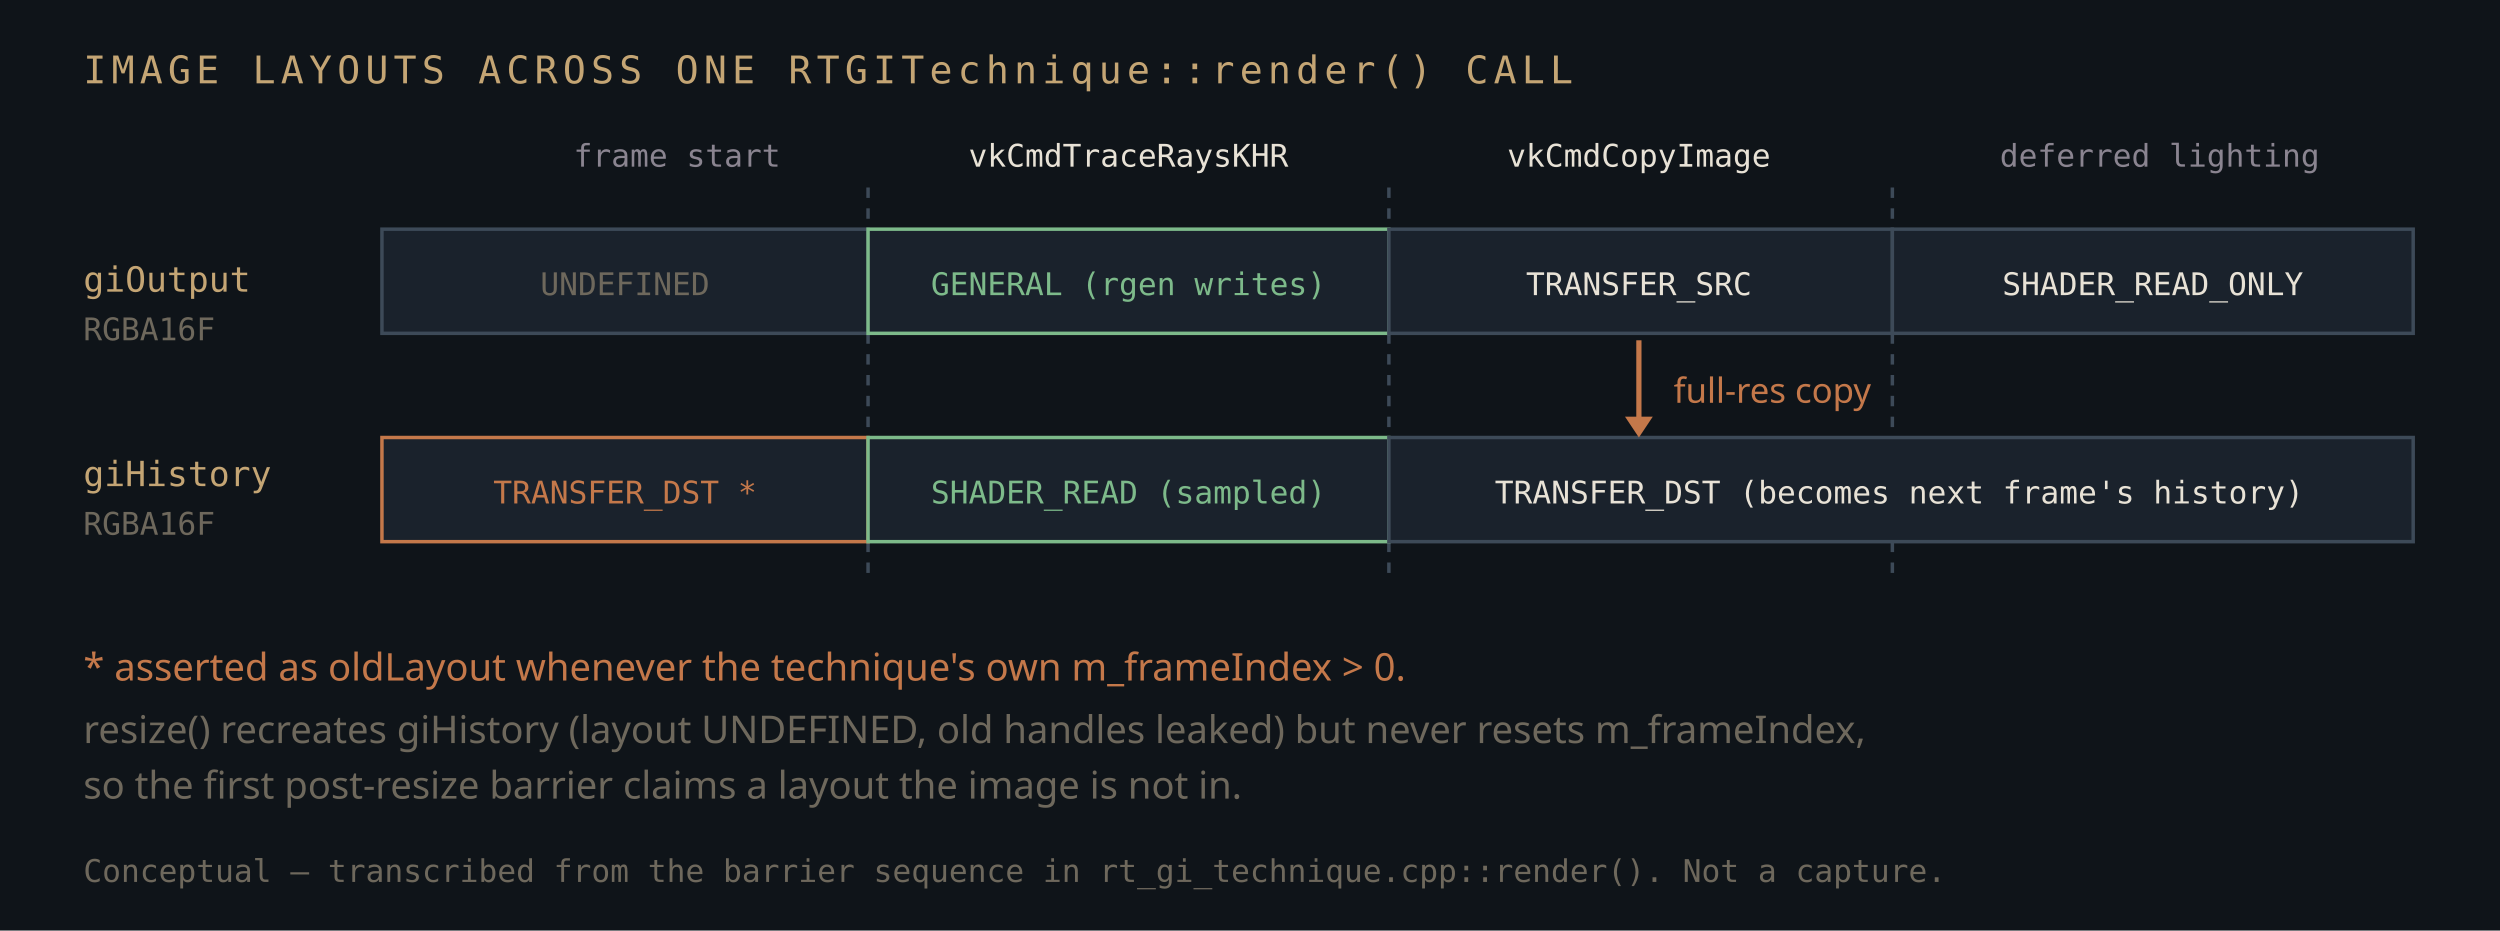
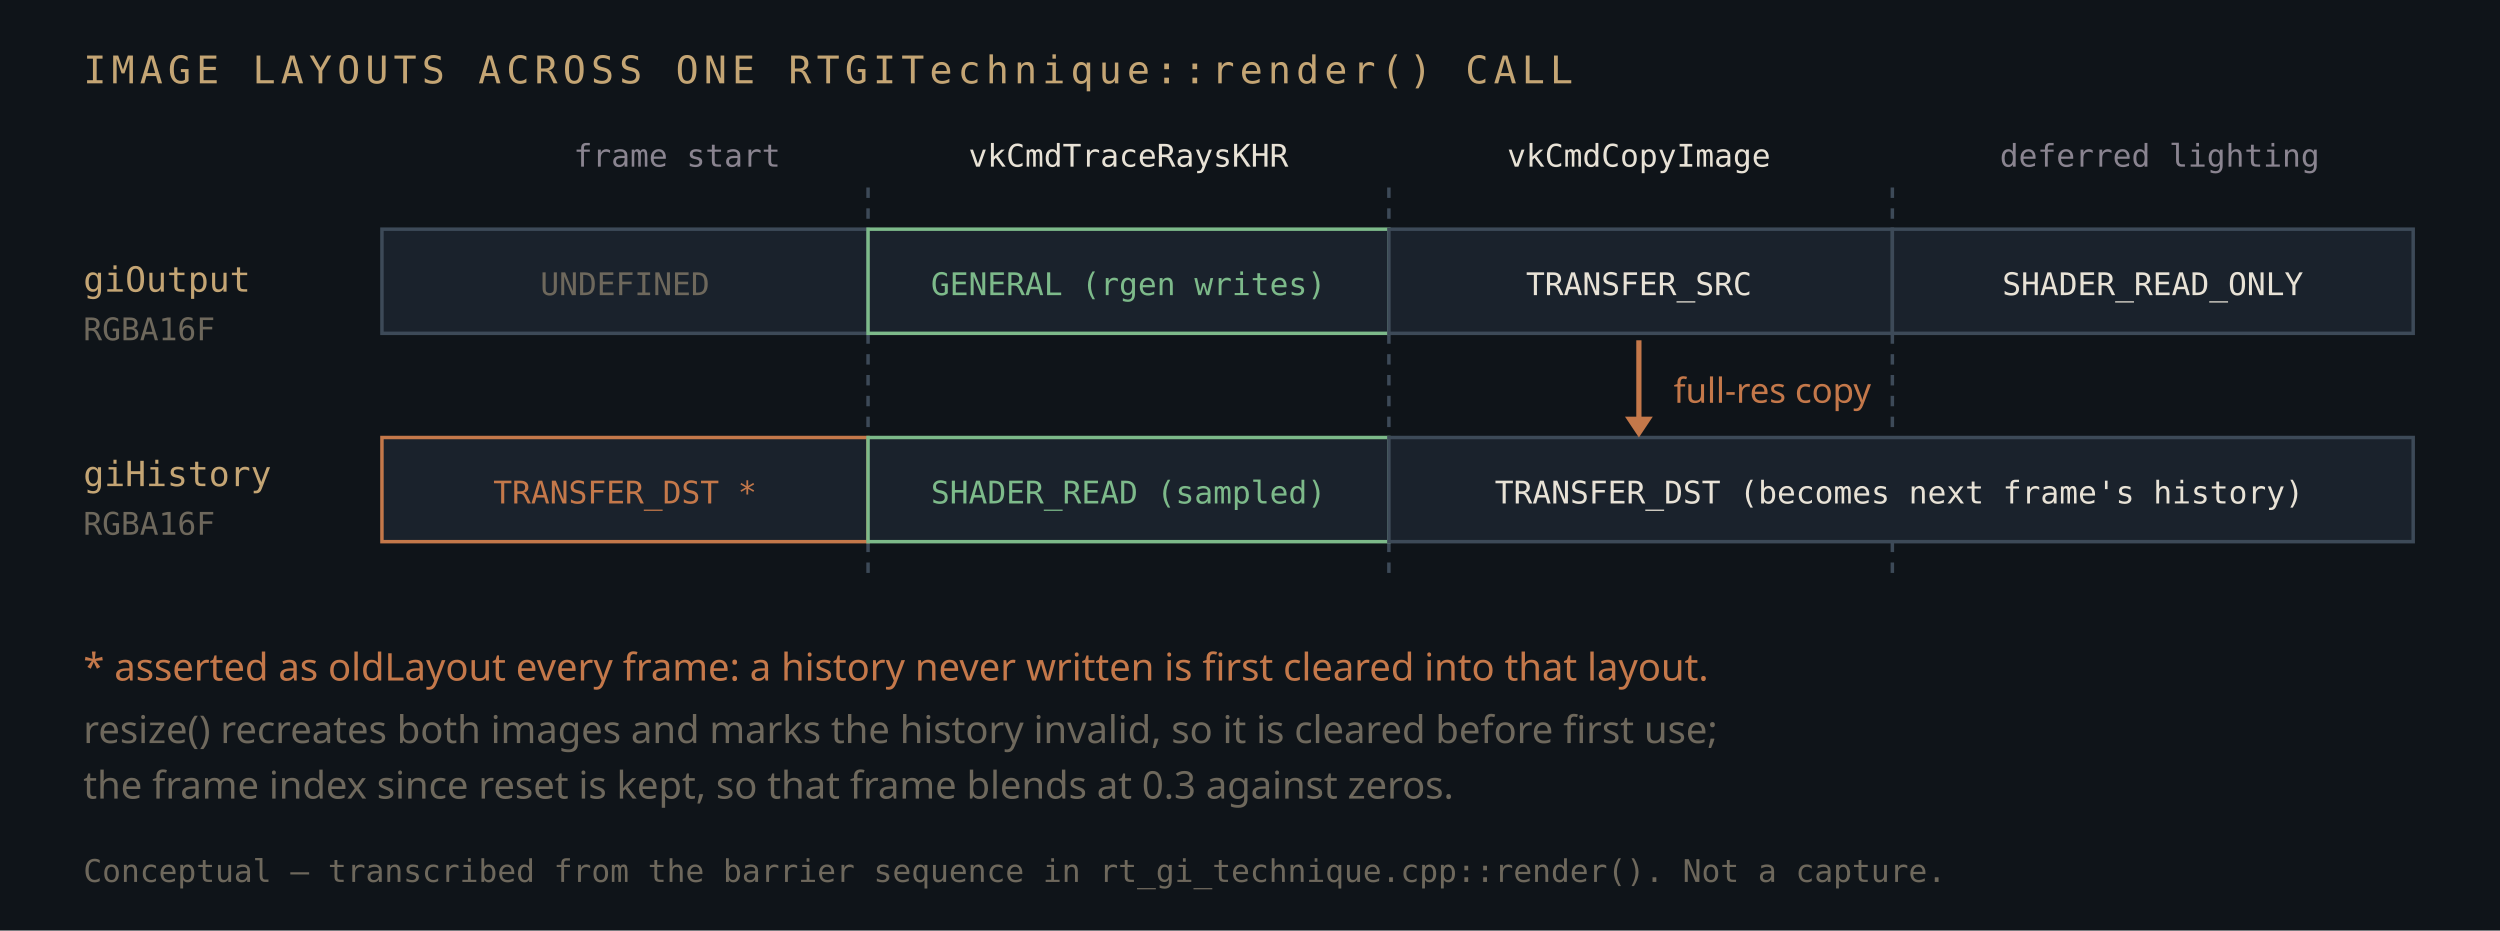
- <svg xmlns="http://www.w3.org/2000/svg" viewBox="0 0 720 268" class="unit-diagram" role="img" aria-label="Image layout timeline for the RT GI output and history images across one render call, showing the trace, the copy, and the resize hazard">
+ <svg xmlns="http://www.w3.org/2000/svg" viewBox="0 0 720 268" class="unit-diagram" role="img" aria-label="Image layout timeline for the RT GI output and history images across one render call, showing the trace, the copy, and what a resize resets">
  <rect width="100%" height="100%" fill="#0f1419" />
  <text x="24" y="24" fill="#c4a574" font-family="IBM Plex Mono,monospace" font-size="11" letter-spacing="1.5">IMAGE LAYOUTS ACROSS ONE RTGITechnique::render() CALL</text>
  <text x="195" y="48" fill="#8a8490" font-family="IBM Plex Mono,monospace" font-size="9" text-anchor="middle">frame start</text>
  <text x="325" y="48" fill="#e8e2d6" font-family="IBM Plex Mono,monospace" font-size="9" text-anchor="middle">vkCmdTraceRaysKHR</text>
  <text x="472" y="48" fill="#e8e2d6" font-family="IBM Plex Mono,monospace" font-size="9" text-anchor="middle">vkCmdCopyImage</text>
  <text x="622" y="48" fill="#8a8490" font-family="IBM Plex Mono,monospace" font-size="9" text-anchor="middle">deferred lighting</text>
  <line x1="250" y1="54" x2="250" y2="166" stroke="#3d4a58" stroke-width="1" stroke-dasharray="3 3" />
  <line x1="400" y1="54" x2="400" y2="166" stroke="#3d4a58" stroke-width="1" stroke-dasharray="3 3" />
  <line x1="545" y1="54" x2="545" y2="166" stroke="#3d4a58" stroke-width="1" stroke-dasharray="3 3" />
  <text x="24" y="84" fill="#c4a574" font-family="IBM Plex Mono,monospace" font-size="10">giOutput</text>
  <text x="24" y="98" fill="#6e685c" font-family="IBM Plex Mono,monospace" font-size="9">RGBA16F</text>
  <text x="24" y="140" fill="#c4a574" font-family="IBM Plex Mono,monospace" font-size="10">giHistory</text>
  <text x="24" y="154" fill="#6e685c" font-family="IBM Plex Mono,monospace" font-size="9">RGBA16F</text>
  <rect x="110" y="66" width="140" height="30" fill="#1a222c" stroke="#3d4a58" />
  <text x="180" y="85" fill="#6e685c" font-family="IBM Plex Mono,monospace" font-size="9" text-anchor="middle">UNDEFINED</text>
  <rect x="250" y="66" width="150" height="30" fill="#1a222c" stroke="#7dba8a" />
  <text x="325" y="85" fill="#7dba8a" font-family="IBM Plex Mono,monospace" font-size="9" text-anchor="middle">GENERAL (rgen writes)</text>
  <rect x="400" y="66" width="145" height="30" fill="#1a222c" stroke="#3d4a58" />
  <text x="472" y="85" fill="#e8e2d6" font-family="IBM Plex Mono,monospace" font-size="9" text-anchor="middle">TRANSFER_SRC</text>
  <rect x="545" y="66" width="150" height="30" fill="#1a222c" stroke="#3d4a58" />
  <text x="620" y="85" fill="#e8e2d6" font-family="IBM Plex Mono,monospace" font-size="9" text-anchor="middle">SHADER_READ_ONLY</text>
  <rect x="110" y="126" width="140" height="30" fill="#1a222c" stroke="#c4784a" />
  <text x="180" y="145" fill="#c4784a" font-family="IBM Plex Mono,monospace" font-size="9" text-anchor="middle">TRANSFER_DST *</text>
  <rect x="250" y="126" width="150" height="30" fill="#1a222c" stroke="#7dba8a" />
  <text x="325" y="145" fill="#7dba8a" font-family="IBM Plex Mono,monospace" font-size="9" text-anchor="middle">SHADER_READ (sampled)</text>
  <rect x="400" y="126" width="295" height="30" fill="#1a222c" stroke="#3d4a58" />
  <text x="547" y="145" fill="#e8e2d6" font-family="IBM Plex Mono,monospace" font-size="9" text-anchor="middle">TRANSFER_DST (becomes next frame's history)</text>
  <path d="M472 98 L472 122" stroke="#c4784a" stroke-width="1.5" fill="none" />
  <path d="M472 126 l-4 -6 l8 0 z" fill="#c4784a" />
  <text x="482" y="116" fill="#c4784a" font-family="DM Sans,sans-serif" font-size="10">full-res copy</text>
-   <text x="24" y="196" fill="#c4784a" font-family="DM Sans,sans-serif" font-size="11">* asserted as oldLayout whenever the technique's own m_frameIndex &gt; 0.</text>
-   <text x="24" y="214" fill="#6e685c" font-family="DM Sans,sans-serif" font-size="11">resize() recreates giHistory (layout UNDEFINED, old handles leaked) but never resets m_frameIndex,</text>
-   <text x="24" y="230" fill="#6e685c" font-family="DM Sans,sans-serif" font-size="11">so the first post-resize barrier claims a layout the image is not in.</text>
+   <text x="24" y="196" fill="#c4784a" font-family="DM Sans,sans-serif" font-size="11">* asserted as oldLayout every frame: a history never written is first cleared into that layout.</text>
+   <text x="24" y="214" fill="#6e685c" font-family="DM Sans,sans-serif" font-size="11">resize() recreates both images and marks the history invalid, so it is cleared before first use;</text>
+   <text x="24" y="230" fill="#6e685c" font-family="DM Sans,sans-serif" font-size="11">the frame index since reset is kept, so that frame blends at 0.3 against zeros.</text>
  <text x="24" y="254" fill="#6e685c" font-family="IBM Plex Mono,monospace" font-size="9">Conceptual — transcribed from the barrier sequence in rt_gi_technique.cpp::render(). Not a capture.</text>
</svg>
